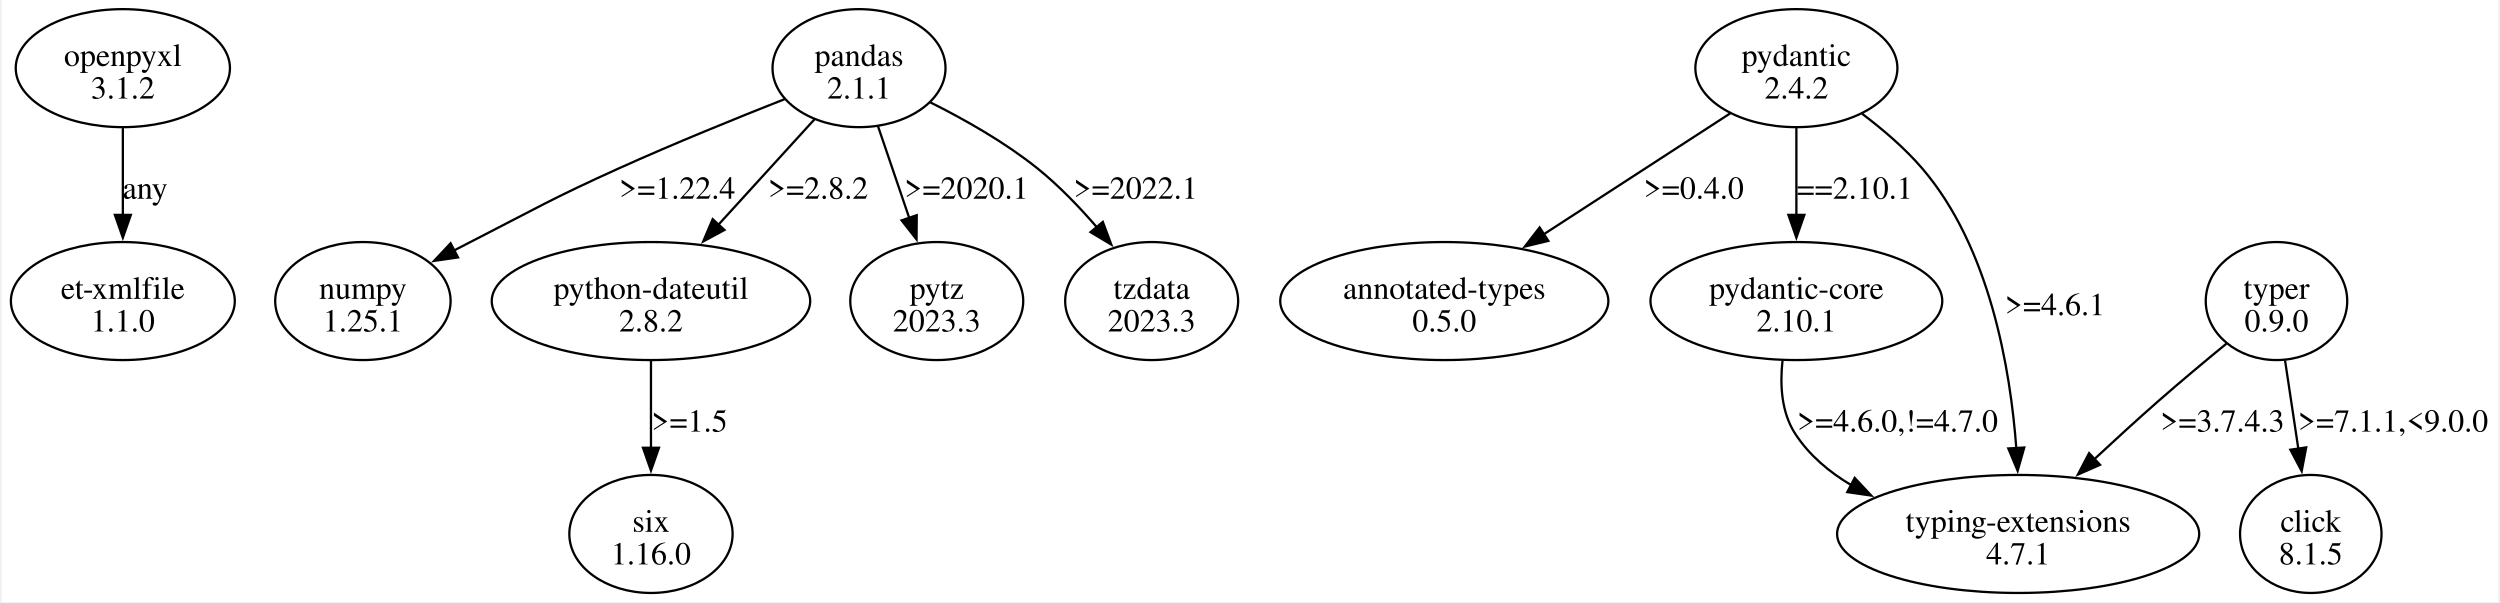
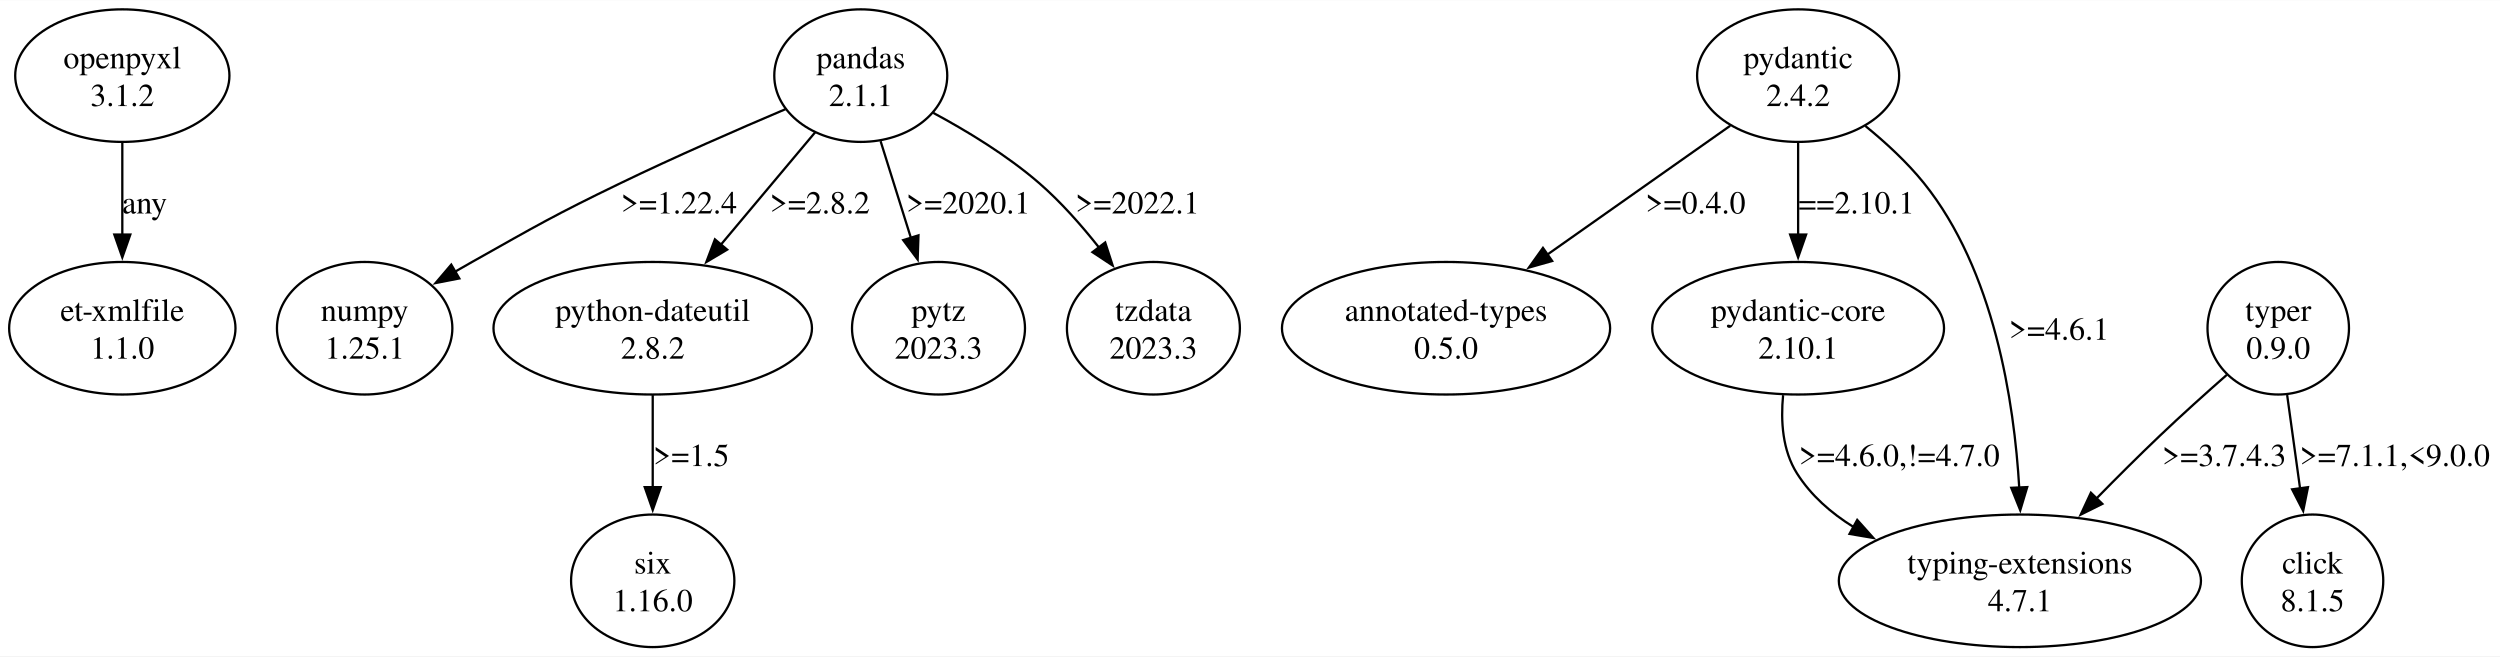
- <svg xmlns="http://www.w3.org/2000/svg" width="1092pt" height="263pt" viewBox="0.00 0.00 1091.97 263.36">
-   <g id="graph0" class="graph" transform="scale(1 1) rotate(0) translate(4 259.36)">
-     <polygon fill="white" stroke="none" points="-4,4 -4,-259.36 1087.97,-259.36 1087.97,4 -4,4" />
+ <svg xmlns="http://www.w3.org/2000/svg" width="1093pt" height="287pt" viewBox="0.00 0.00 1093.50 286.95">
+   <g id="graph0" class="graph" transform="scale(1 1) rotate(0) translate(4 282.95)">
+     <polygon fill="white" stroke="none" points="-4,4 -4,-282.95 1089.5,-282.95 1089.5,4 -4,4" />
    <g id="node1" class="node">
-       <ellipse fill="none" stroke="black" cx="48.97" cy="-229.55" rx="46.85" ry="25.81" />
-       <text text-anchor="middle" x="48.97" y="-230.5" font-family="Times,serif" font-size="14.00">openpyxl</text>
-       <text text-anchor="middle" x="48.97" y="-216.25" font-family="Times,serif" font-size="14.00">3.1.2</text>
+       <ellipse fill="none" stroke="black" cx="49.5" cy="-249.96" rx="46.85" ry="28.99" />
+       <text text-anchor="middle" x="49.5" y="-253.16" font-family="Times,serif" font-size="14.00">openpyxl</text>
+       <text text-anchor="middle" x="49.5" y="-236.66" font-family="Times,serif" font-size="14.00">3.1.2</text>
    </g>
    <g id="node2" class="node">
-       <ellipse fill="none" stroke="black" cx="48.97" cy="-127.68" rx="48.97" ry="25.81" />
-       <text text-anchor="middle" x="48.97" y="-128.63" font-family="Times,serif" font-size="14.00">et-xmlfile</text>
-       <text text-anchor="middle" x="48.97" y="-114.38" font-family="Times,serif" font-size="14.00">1.1.0</text>
+       <ellipse fill="none" stroke="black" cx="49.5" cy="-139.47" rx="49.5" ry="28.99" />
+       <text text-anchor="middle" x="49.5" y="-142.67" font-family="Times,serif" font-size="14.00">et-xmlfile</text>
+       <text text-anchor="middle" x="49.5" y="-126.17" font-family="Times,serif" font-size="14.00">1.1.0</text>
    </g>
    <g id="edge1" class="edge">
-       <path fill="none" stroke="black" d="M48.97,-203.35C48.97,-191.75 48.97,-177.79 48.97,-165.08" />
-       <polygon fill="black" stroke="black" points="52.47,-165.38 48.97,-155.38 45.47,-165.38 52.47,-165.38" />
-       <text text-anchor="middle" x="58.72" y="-172.44" font-family="Times,serif" font-size="14.00">any</text>
+       <path fill="none" stroke="black" d="M49.5,-220.74C49.5,-208.4 49.5,-193.72 49.5,-180.3" />
+       <polygon fill="black" stroke="black" points="53,-180.44 49.5,-170.44 46,-180.44 53,-180.44" />
+       <text text-anchor="middle" x="59.25" y="-189.67" font-family="Times,serif" font-size="14.00">any</text>
    </g>
    <g id="node3" class="node">
-       <ellipse fill="none" stroke="black" cx="370.97" cy="-229.55" rx="37.83" ry="25.81" />
-       <text text-anchor="middle" x="370.97" y="-230.5" font-family="Times,serif" font-size="14.00">pandas</text>
-       <text text-anchor="middle" x="370.97" y="-216.25" font-family="Times,serif" font-size="14.00">2.1.1</text>
+       <ellipse fill="none" stroke="black" cx="372.5" cy="-249.96" rx="37.83" ry="28.99" />
+       <text text-anchor="middle" x="372.5" y="-253.16" font-family="Times,serif" font-size="14.00">pandas</text>
+       <text text-anchor="middle" x="372.5" y="-236.66" font-family="Times,serif" font-size="14.00">2.1.1</text>
    </g>
    <g id="node4" class="node">
-       <ellipse fill="none" stroke="black" cx="153.97" cy="-127.68" rx="38.36" ry="25.81" />
-       <text text-anchor="middle" x="153.97" y="-128.63" font-family="Times,serif" font-size="14.00">numpy</text>
-       <text text-anchor="middle" x="153.97" y="-114.38" font-family="Times,serif" font-size="14.00">1.25.1</text>
+       <ellipse fill="none" stroke="black" cx="155.5" cy="-139.47" rx="38.36" ry="28.99" />
+       <text text-anchor="middle" x="155.5" y="-142.67" font-family="Times,serif" font-size="14.00">numpy</text>
+       <text text-anchor="middle" x="155.5" y="-126.17" font-family="Times,serif" font-size="14.00">1.25.1</text>
    </g>
    <g id="edge2" class="edge">
-       <path fill="none" stroke="black" d="M338.54,-216.04C317.65,-207.81 290.01,-196.59 265.97,-185.74 236.57,-172.47 229.67,-168.18 200.97,-153.49 198.61,-152.28 196.19,-151.03 193.76,-149.77" />
-       <polygon fill="black" stroke="black" points="195.57,-146.77 185.09,-145.24 192.33,-152.97 195.57,-146.77" />
-       <text text-anchor="middle" x="291.47" y="-172.44" font-family="Times,serif" font-size="14.00">&gt;=1.22.4</text>
+       <path fill="none" stroke="black" d="M339.57,-235.29C318.74,-226.45 291.33,-214.49 267.5,-202.97 238.05,-188.73 231,-184.5 202.5,-168.47 200.04,-167.08 197.51,-165.64 194.97,-164.17" />
+       <polygon fill="black" stroke="black" points="196.91,-161.25 186.51,-159.23 193.38,-167.3 196.91,-161.25" />
+       <text text-anchor="middle" x="293" y="-189.67" font-family="Times,serif" font-size="14.00">&gt;=1.22.4</text>
    </g>
    <g id="node5" class="node">
-       <ellipse fill="none" stroke="black" cx="279.97" cy="-127.68" rx="69.65" ry="25.81" />
-       <text text-anchor="middle" x="279.97" y="-128.63" font-family="Times,serif" font-size="14.00">python-dateutil</text>
-       <text text-anchor="middle" x="279.97" y="-114.38" font-family="Times,serif" font-size="14.00">2.8.2</text>
+       <ellipse fill="none" stroke="black" cx="281.5" cy="-139.47" rx="69.65" ry="28.99" />
+       <text text-anchor="middle" x="281.5" y="-142.67" font-family="Times,serif" font-size="14.00">python-dateutil</text>
+       <text text-anchor="middle" x="281.5" y="-126.17" font-family="Times,serif" font-size="14.00">2.8.2</text>
    </g>
    <g id="edge3" class="edge">
-       <path fill="none" stroke="black" d="M351.67,-207.37C339.34,-193.84 323.13,-176.04 309.23,-160.8" />
-       <polygon fill="black" stroke="black" points="312.13,-158.78 302.81,-153.75 306.96,-163.5 312.13,-158.78" />
-       <text text-anchor="middle" x="353.09" y="-172.44" font-family="Times,serif" font-size="14.00">&gt;=2.8.2</text>
+       <path fill="none" stroke="black" d="M352.53,-225.15C340.43,-210.73 324.78,-192.07 311.24,-175.94" />
+       <polygon fill="black" stroke="black" points="314.06,-173.85 304.95,-168.44 308.7,-178.35 314.06,-173.85" />
+       <text text-anchor="middle" x="354.62" y="-189.67" font-family="Times,serif" font-size="14.00">&gt;=2.8.2</text>
    </g>
    <g id="node6" class="node">
-       <ellipse fill="none" stroke="black" cx="404.97" cy="-127.68" rx="37.83" ry="25.81" />
-       <text text-anchor="middle" x="404.97" y="-128.63" font-family="Times,serif" font-size="14.00">pytz</text>
-       <text text-anchor="middle" x="404.97" y="-114.38" font-family="Times,serif" font-size="14.00">2023.3</text>
+       <ellipse fill="none" stroke="black" cx="406.5" cy="-139.47" rx="37.83" ry="28.99" />
+       <text text-anchor="middle" x="406.5" y="-142.67" font-family="Times,serif" font-size="14.00">pytz</text>
+       <text text-anchor="middle" x="406.5" y="-126.17" font-family="Times,serif" font-size="14.00">2023.3</text>
    </g>
    <g id="edge4" class="edge">
-       <path fill="none" stroke="black" d="M379.28,-204.12C383.4,-192.03 388.45,-177.21 392.97,-163.92" />
-       <polygon fill="black" stroke="black" points="396.22,-165.23 396.13,-154.64 389.59,-162.97 396.22,-165.23" />
-       <text text-anchor="middle" x="417.97" y="-172.44" font-family="Times,serif" font-size="14.00">&gt;=2020.1</text>
+       <path fill="none" stroke="black" d="M381.17,-221.3C385.2,-208.42 390.07,-192.89 394.46,-178.89" />
+       <polygon fill="black" stroke="black" points="397.74,-180.11 397.39,-169.52 391.06,-178.02 397.74,-180.11" />
+       <text text-anchor="middle" x="419.5" y="-189.67" font-family="Times,serif" font-size="14.00">&gt;=2020.1</text>
    </g>
    <g id="node7" class="node">
-       <ellipse fill="none" stroke="black" cx="498.97" cy="-127.68" rx="37.83" ry="25.81" />
-       <text text-anchor="middle" x="498.97" y="-128.63" font-family="Times,serif" font-size="14.00">tzdata</text>
-       <text text-anchor="middle" x="498.97" y="-114.38" font-family="Times,serif" font-size="14.00">2023.3</text>
+       <ellipse fill="none" stroke="black" cx="500.5" cy="-139.47" rx="37.83" ry="28.99" />
+       <text text-anchor="middle" x="500.5" y="-142.67" font-family="Times,serif" font-size="14.00">tzdata</text>
+       <text text-anchor="middle" x="500.5" y="-126.17" font-family="Times,serif" font-size="14.00">2023.3</text>
    </g>
    <g id="edge5" class="edge">
-       <path fill="none" stroke="black" d="M402.14,-214.59C417.07,-207.14 434.75,-197.15 448.97,-185.74 458.29,-178.25 467.28,-168.9 475.01,-159.95" />
-       <polygon fill="black" stroke="black" points="477.61,-162.31 481.32,-152.38 472.23,-157.83 477.61,-162.31" />
-       <text text-anchor="middle" x="491.97" y="-172.44" font-family="Times,serif" font-size="14.00">&gt;=2022.1</text>
+       <path fill="none" stroke="black" d="M404.22,-233.66C419.11,-225.66 436.6,-215.02 450.5,-202.97 459.96,-194.76 468.97,-184.58 476.66,-174.83" />
+       <polygon fill="black" stroke="black" points="479.41,-176.99 482.68,-166.91 473.84,-172.75 479.41,-176.99" />
+       <text text-anchor="middle" x="493.5" y="-189.67" font-family="Times,serif" font-size="14.00">&gt;=2022.1</text>
    </g>
    <g id="node8" class="node">
-       <ellipse fill="none" stroke="black" cx="279.97" cy="-25.81" rx="35.71" ry="25.81" />
-       <text text-anchor="middle" x="279.97" y="-26.76" font-family="Times,serif" font-size="14.00">six</text>
-       <text text-anchor="middle" x="279.97" y="-12.51" font-family="Times,serif" font-size="14.00">1.16.0</text>
+       <ellipse fill="none" stroke="black" cx="281.5" cy="-28.99" rx="35.71" ry="28.99" />
+       <text text-anchor="middle" x="281.5" y="-32.19" font-family="Times,serif" font-size="14.00">six</text>
+       <text text-anchor="middle" x="281.5" y="-15.69" font-family="Times,serif" font-size="14.00">1.16.0</text>
    </g>
    <g id="edge6" class="edge">
-       <path fill="none" stroke="black" d="M279.97,-101.48C279.97,-89.89 279.97,-75.92 279.97,-63.21" />
-       <polygon fill="black" stroke="black" points="283.47,-63.52 279.97,-53.52 276.47,-63.52 283.47,-63.52" />
-       <text text-anchor="middle" x="296.84" y="-70.57" font-family="Times,serif" font-size="14.00">&gt;=1.5</text>
+       <path fill="none" stroke="black" d="M281.5,-110.25C281.5,-97.92 281.5,-83.24 281.5,-69.82" />
+       <polygon fill="black" stroke="black" points="285,-69.96 281.5,-59.96 278,-69.96 285,-69.96" />
+       <text text-anchor="middle" x="298.37" y="-79.18" font-family="Times,serif" font-size="14.00">&gt;=1.5</text>
    </g>
    <g id="node9" class="node">
-       <ellipse fill="none" stroke="black" cx="780.97" cy="-229.55" rx="44.19" ry="25.81" />
-       <text text-anchor="middle" x="780.97" y="-230.5" font-family="Times,serif" font-size="14.00">pydantic</text>
-       <text text-anchor="middle" x="780.97" y="-216.25" font-family="Times,serif" font-size="14.00">2.4.2</text>
+       <ellipse fill="none" stroke="black" cx="782.5" cy="-249.96" rx="44.19" ry="28.99" />
+       <text text-anchor="middle" x="782.5" y="-253.16" font-family="Times,serif" font-size="14.00">pydantic</text>
+       <text text-anchor="middle" x="782.5" y="-236.66" font-family="Times,serif" font-size="14.00">2.4.2</text>
    </g>
    <g id="node10" class="node">
-       <ellipse fill="none" stroke="black" cx="626.97" cy="-127.68" rx="71.77" ry="25.81" />
-       <text text-anchor="middle" x="626.97" y="-128.63" font-family="Times,serif" font-size="14.00">annotated-types</text>
-       <text text-anchor="middle" x="626.97" y="-114.38" font-family="Times,serif" font-size="14.00">0.5.0</text>
+       <ellipse fill="none" stroke="black" cx="628.5" cy="-139.47" rx="71.77" ry="28.99" />
+       <text text-anchor="middle" x="628.5" y="-142.67" font-family="Times,serif" font-size="14.00">annotated-types</text>
+       <text text-anchor="middle" x="628.5" y="-126.17" font-family="Times,serif" font-size="14.00">0.5.0</text>
    </g>
    <g id="edge7" class="edge">
-       <path fill="none" stroke="black" d="M752,-209.76C729.06,-194.88 696.63,-173.86 670.56,-156.95" />
-       <polygon fill="black" stroke="black" points="672.47,-154.01 662.17,-151.51 668.66,-159.89 672.47,-154.01" />
-       <text text-anchor="middle" x="736.09" y="-172.44" font-family="Times,serif" font-size="14.00">&gt;=0.4.0</text>
+       <path fill="none" stroke="black" d="M752.8,-228.04C730.07,-212.03 698.36,-189.69 672.66,-171.58" />
+       <polygon fill="black" stroke="black" points="674.92,-168.89 664.73,-166 670.89,-174.62 674.92,-168.89" />
+       <text text-anchor="middle" x="737.62" y="-189.67" font-family="Times,serif" font-size="14.00">&gt;=0.4.0</text>
    </g>
    <g id="node11" class="node">
-       <ellipse fill="none" stroke="black" cx="780.97" cy="-127.68" rx="63.82" ry="25.81" />
-       <text text-anchor="middle" x="780.97" y="-128.63" font-family="Times,serif" font-size="14.00">pydantic-core</text>
-       <text text-anchor="middle" x="780.97" y="-114.38" font-family="Times,serif" font-size="14.00">2.10.1</text>
+       <ellipse fill="none" stroke="black" cx="782.5" cy="-139.47" rx="63.82" ry="28.99" />
+       <text text-anchor="middle" x="782.5" y="-142.67" font-family="Times,serif" font-size="14.00">pydantic-core</text>
+       <text text-anchor="middle" x="782.5" y="-126.17" font-family="Times,serif" font-size="14.00">2.10.1</text>
    </g>
    <g id="edge8" class="edge">
-       <path fill="none" stroke="black" d="M780.97,-203.35C780.97,-191.75 780.97,-177.79 780.97,-165.08" />
-       <polygon fill="black" stroke="black" points="784.47,-165.38 780.97,-155.38 777.47,-165.38 784.47,-165.38" />
-       <text text-anchor="middle" x="806.47" y="-172.44" font-family="Times,serif" font-size="14.00">==2.10.1</text>
+       <path fill="none" stroke="black" d="M782.5,-220.74C782.5,-208.4 782.5,-193.72 782.5,-180.3" />
+       <polygon fill="black" stroke="black" points="786,-180.44 782.5,-170.44 779,-180.44 786,-180.44" />
+       <text text-anchor="middle" x="808" y="-189.67" font-family="Times,serif" font-size="14.00">==2.10.1</text>
    </g>
    <g id="node12" class="node">
-       <ellipse fill="none" stroke="black" cx="877.97" cy="-25.81" rx="79.2" ry="25.81" />
-       <text text-anchor="middle" x="877.97" y="-26.76" font-family="Times,serif" font-size="14.00">typing-extensions</text>
-       <text text-anchor="middle" x="877.97" y="-12.51" font-family="Times,serif" font-size="14.00">4.7.1</text>
+       <ellipse fill="none" stroke="black" cx="879.5" cy="-28.99" rx="79.2" ry="28.99" />
+       <text text-anchor="middle" x="879.5" y="-32.19" font-family="Times,serif" font-size="14.00">typing-extensions</text>
+       <text text-anchor="middle" x="879.5" y="-15.69" font-family="Times,serif" font-size="14.00">4.7.1</text>
    </g>
    <g id="edge9" class="edge">
-       <path fill="none" stroke="black" d="M809.7,-209.61C818.78,-202.78 828.4,-194.55 835.97,-185.74 865.52,-151.3 874.57,-98.32 877.18,-63.12" />
-       <polygon fill="black" stroke="black" points="880.65,-63.62 877.75,-53.43 873.67,-63.21 880.65,-63.62" />
-       <text text-anchor="middle" x="894.09" y="-121.5" font-family="Times,serif" font-size="14.00">&gt;=4.6.1</text>
+       <path fill="none" stroke="black" d="M811.88,-227.96C820.8,-220.7 830.16,-212.08 837.5,-202.97 868.22,-164.78 877,-107.52 879.23,-69.48" />
+       <polygon fill="black" stroke="black" points="882.71,-69.99 879.66,-59.84 875.72,-69.68 882.71,-69.99" />
+       <text text-anchor="middle" x="896.62" y="-134.42" font-family="Times,serif" font-size="14.00">&gt;=4.6.1</text>
    </g>
    <g id="edge10" class="edge">
-       <path fill="none" stroke="black" d="M774.91,-101.65C773.74,-90.99 774.4,-78.91 780.47,-69.62 786.61,-60.22 795.33,-52.86 805.05,-47.12" />
-       <polygon fill="black" stroke="black" points="806.47,-50.33 813.71,-42.6 803.23,-44.12 806.47,-50.33" />
-       <text text-anchor="middle" x="825.22" y="-70.57" font-family="Times,serif" font-size="14.00">&gt;=4.6.0,!=4.7.0</text>
+       <path fill="none" stroke="black" d="M775.93,-110.2C774.82,-98.78 775.67,-85.97 782,-75.98 788.12,-66.32 796.88,-58.65 806.67,-52.57" />
+       <polygon fill="black" stroke="black" points="808.35,-55.64 815.41,-47.74 804.97,-49.51 808.35,-55.64" />
+       <text text-anchor="middle" x="826.75" y="-79.18" font-family="Times,serif" font-size="14.00">&gt;=4.6.0,!=4.7.0</text>
    </g>
    <g id="node13" class="node">
-       <ellipse fill="none" stroke="black" cx="990.97" cy="-127.68" rx="30.94" ry="25.81" />
-       <text text-anchor="middle" x="990.97" y="-128.63" font-family="Times,serif" font-size="14.00">typer</text>
-       <text text-anchor="middle" x="990.97" y="-114.38" font-family="Times,serif" font-size="14.00">0.9.0</text>
+       <ellipse fill="none" stroke="black" cx="992.5" cy="-139.47" rx="30.94" ry="28.99" />
+       <text text-anchor="middle" x="992.5" y="-142.67" font-family="Times,serif" font-size="14.00">typer</text>
+       <text text-anchor="middle" x="992.5" y="-126.17" font-family="Times,serif" font-size="14.00">0.9.0</text>
    </g>
    <g id="edge12" class="edge">
-       <path fill="none" stroke="black" d="M969.07,-109.05C959.77,-101.43 948.86,-92.33 939.22,-83.87 930.03,-75.8 920.27,-66.88 911.3,-58.53" />
-       <polygon fill="black" stroke="black" points="913.79,-56.06 904.1,-51.78 909,-61.17 913.79,-56.06" />
-       <text text-anchor="middle" x="967.34" y="-70.57" font-family="Times,serif" font-size="14.00">&gt;=3.7.4.3</text>
+       <path fill="none" stroke="black" d="M970.03,-119.11C960.83,-111.02 950.15,-101.44 940.75,-92.48 931.57,-83.74 921.86,-74.06 912.95,-64.97" />
+       <polygon fill="black" stroke="black" points="915.57,-62.65 906.09,-57.93 910.56,-67.53 915.57,-62.65" />
+       <text text-anchor="middle" x="968.87" y="-79.18" font-family="Times,serif" font-size="14.00">&gt;=3.7.4.3</text>
    </g>
    <g id="node14" class="node">
-       <ellipse fill="none" stroke="black" cx="1005.97" cy="-25.81" rx="30.94" ry="25.81" />
-       <text text-anchor="middle" x="1005.97" y="-26.76" font-family="Times,serif" font-size="14.00">click</text>
-       <text text-anchor="middle" x="1005.97" y="-12.51" font-family="Times,serif" font-size="14.00">8.1.5</text>
+       <ellipse fill="none" stroke="black" cx="1007.5" cy="-28.99" rx="30.94" ry="28.99" />
+       <text text-anchor="middle" x="1007.5" y="-32.19" font-family="Times,serif" font-size="14.00">click</text>
+       <text text-anchor="middle" x="1007.5" y="-15.69" font-family="Times,serif" font-size="14.00">8.1.5</text>
    </g>
    <g id="edge11" class="edge">
-       <path fill="none" stroke="black" d="M994.71,-101.73C996.47,-90.06 998.59,-75.92 1000.52,-63.09" />
-       <polygon fill="black" stroke="black" points="1003.97,-63.69 1001.99,-53.28 997.05,-62.65 1003.97,-63.69" />
-       <text text-anchor="middle" x="1041.97" y="-70.57" font-family="Times,serif" font-size="14.00">&gt;=7.1.1,&lt;9.0.0</text>
+       <path fill="none" stroke="black" d="M996.4,-110.25C998.14,-97.7 1000.21,-82.71 1002.09,-69.09" />
+       <polygon fill="black" stroke="black" points="1005.51,-69.95 1003.41,-59.57 998.57,-69 1005.51,-69.95" />
+       <text text-anchor="middle" x="1043.5" y="-79.18" font-family="Times,serif" font-size="14.00">&gt;=7.1.1,&lt;9.0.0</text>
    </g>
  </g>
</svg>
